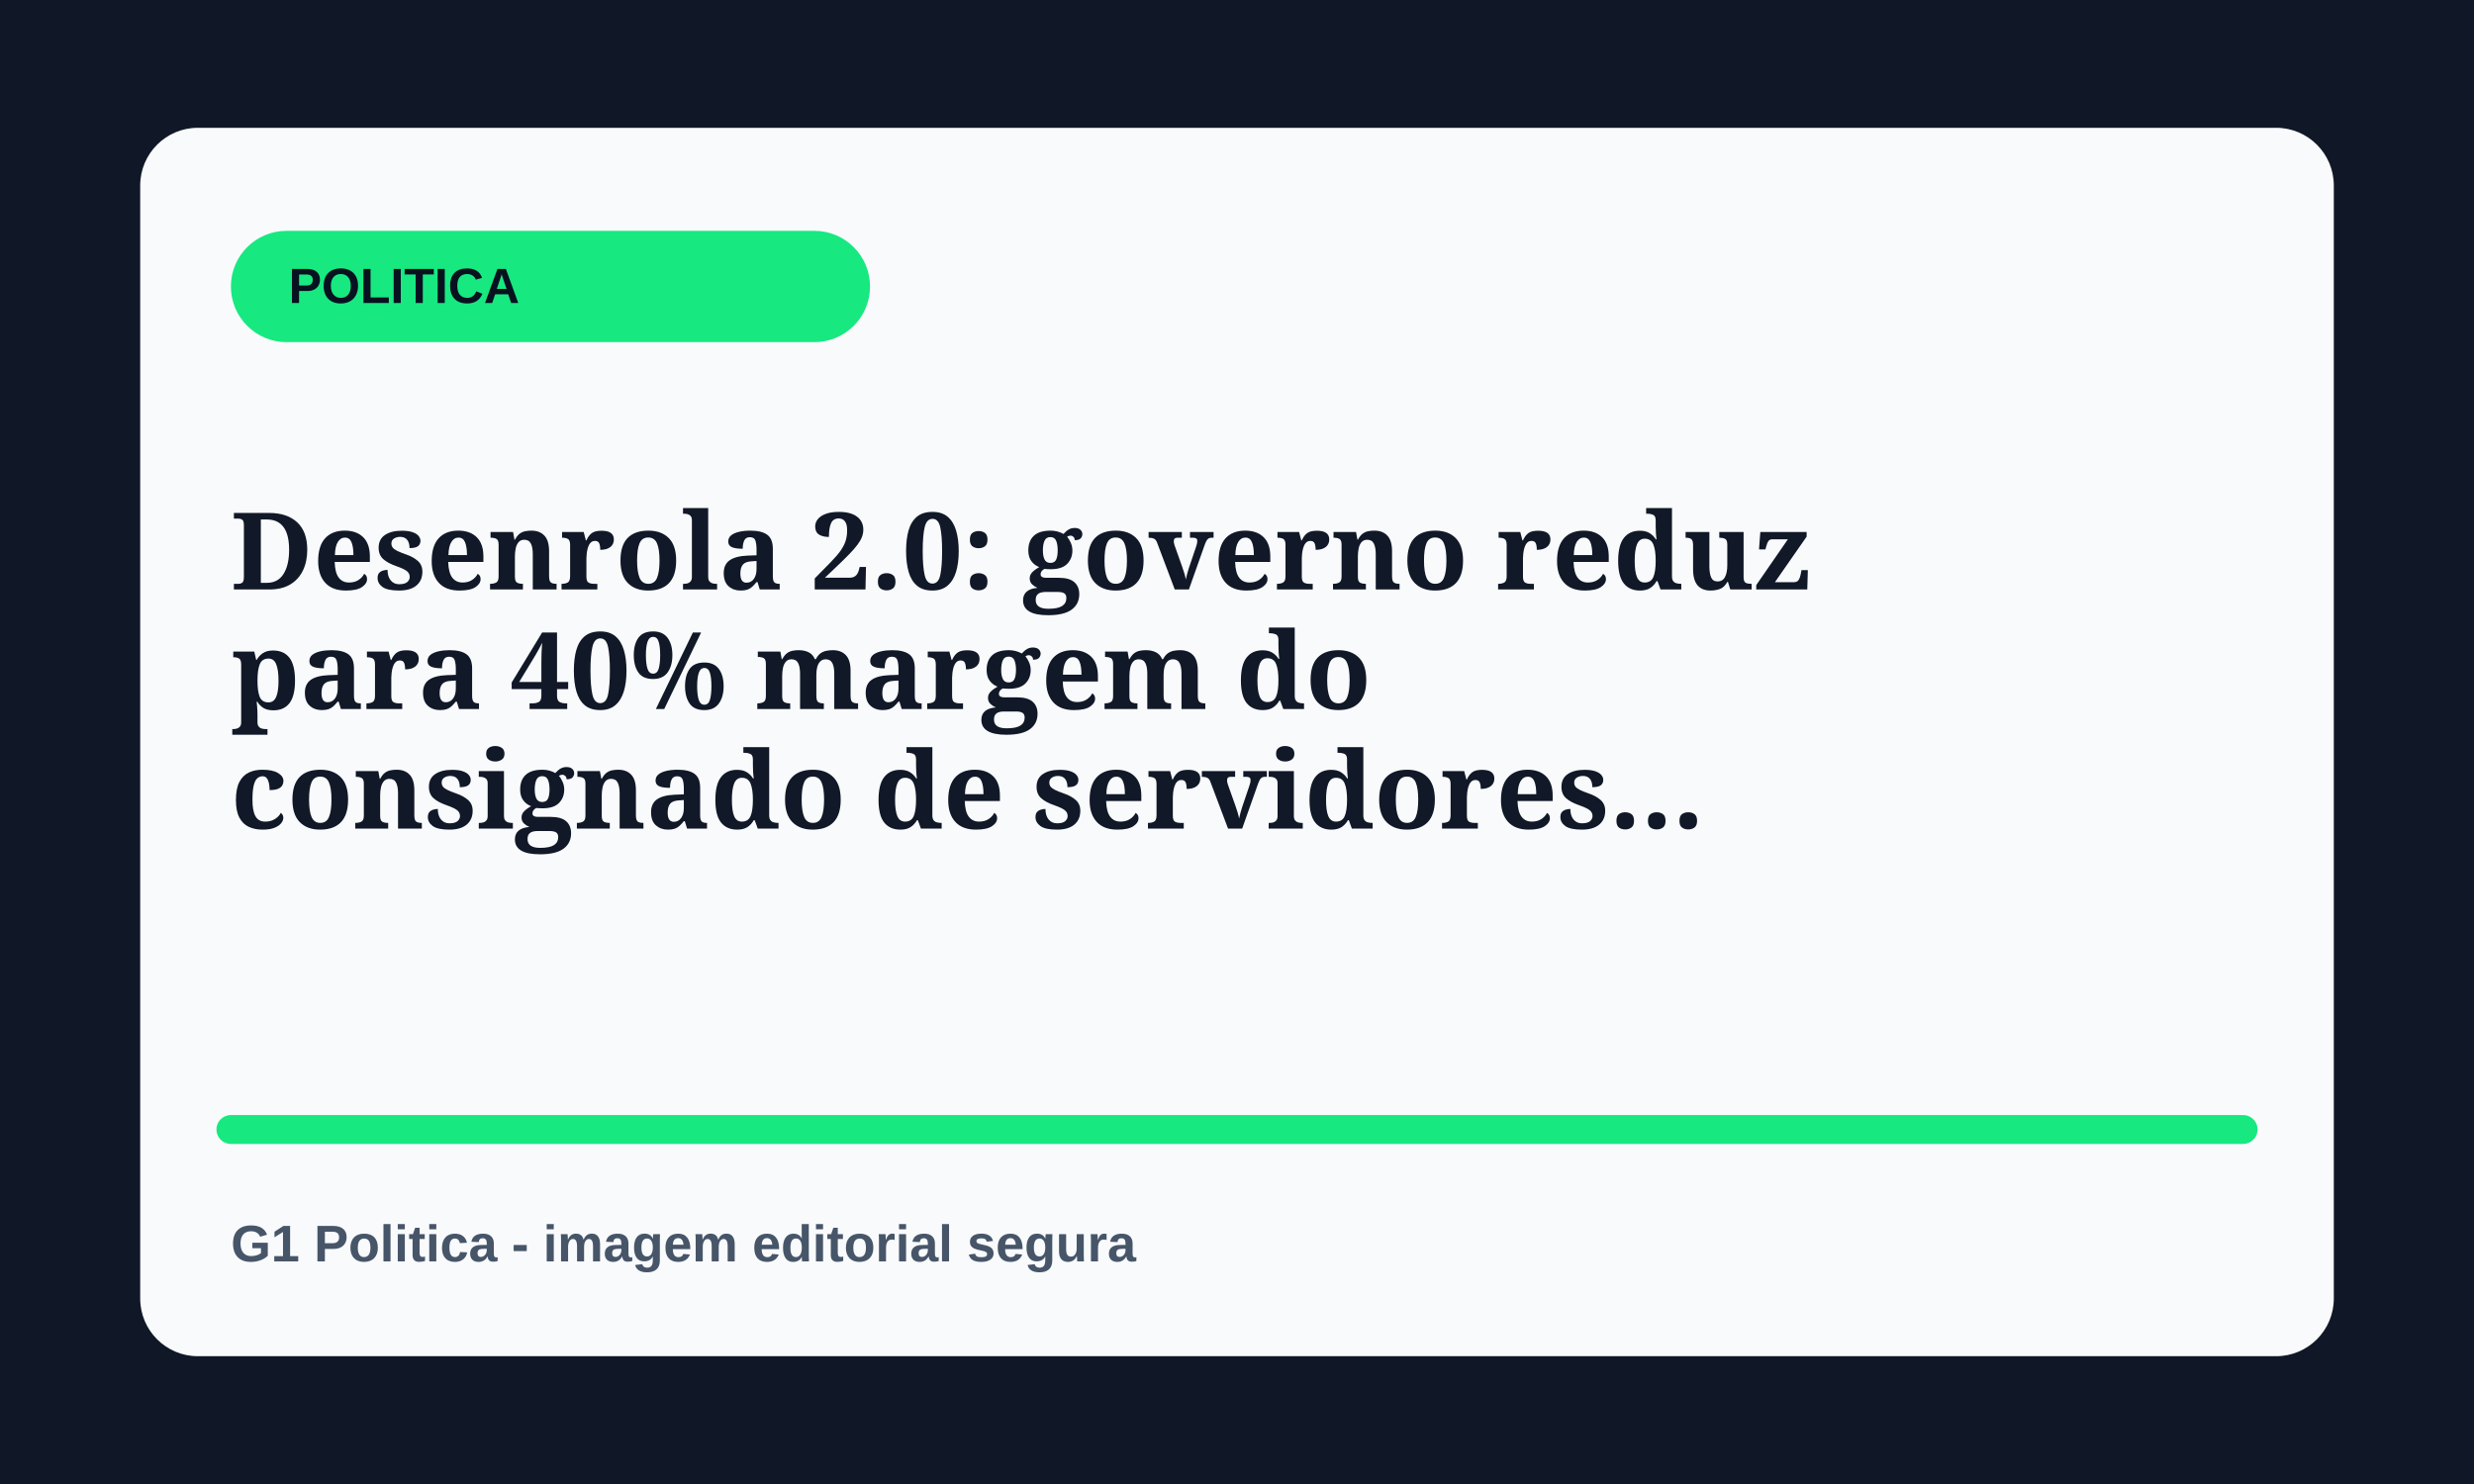
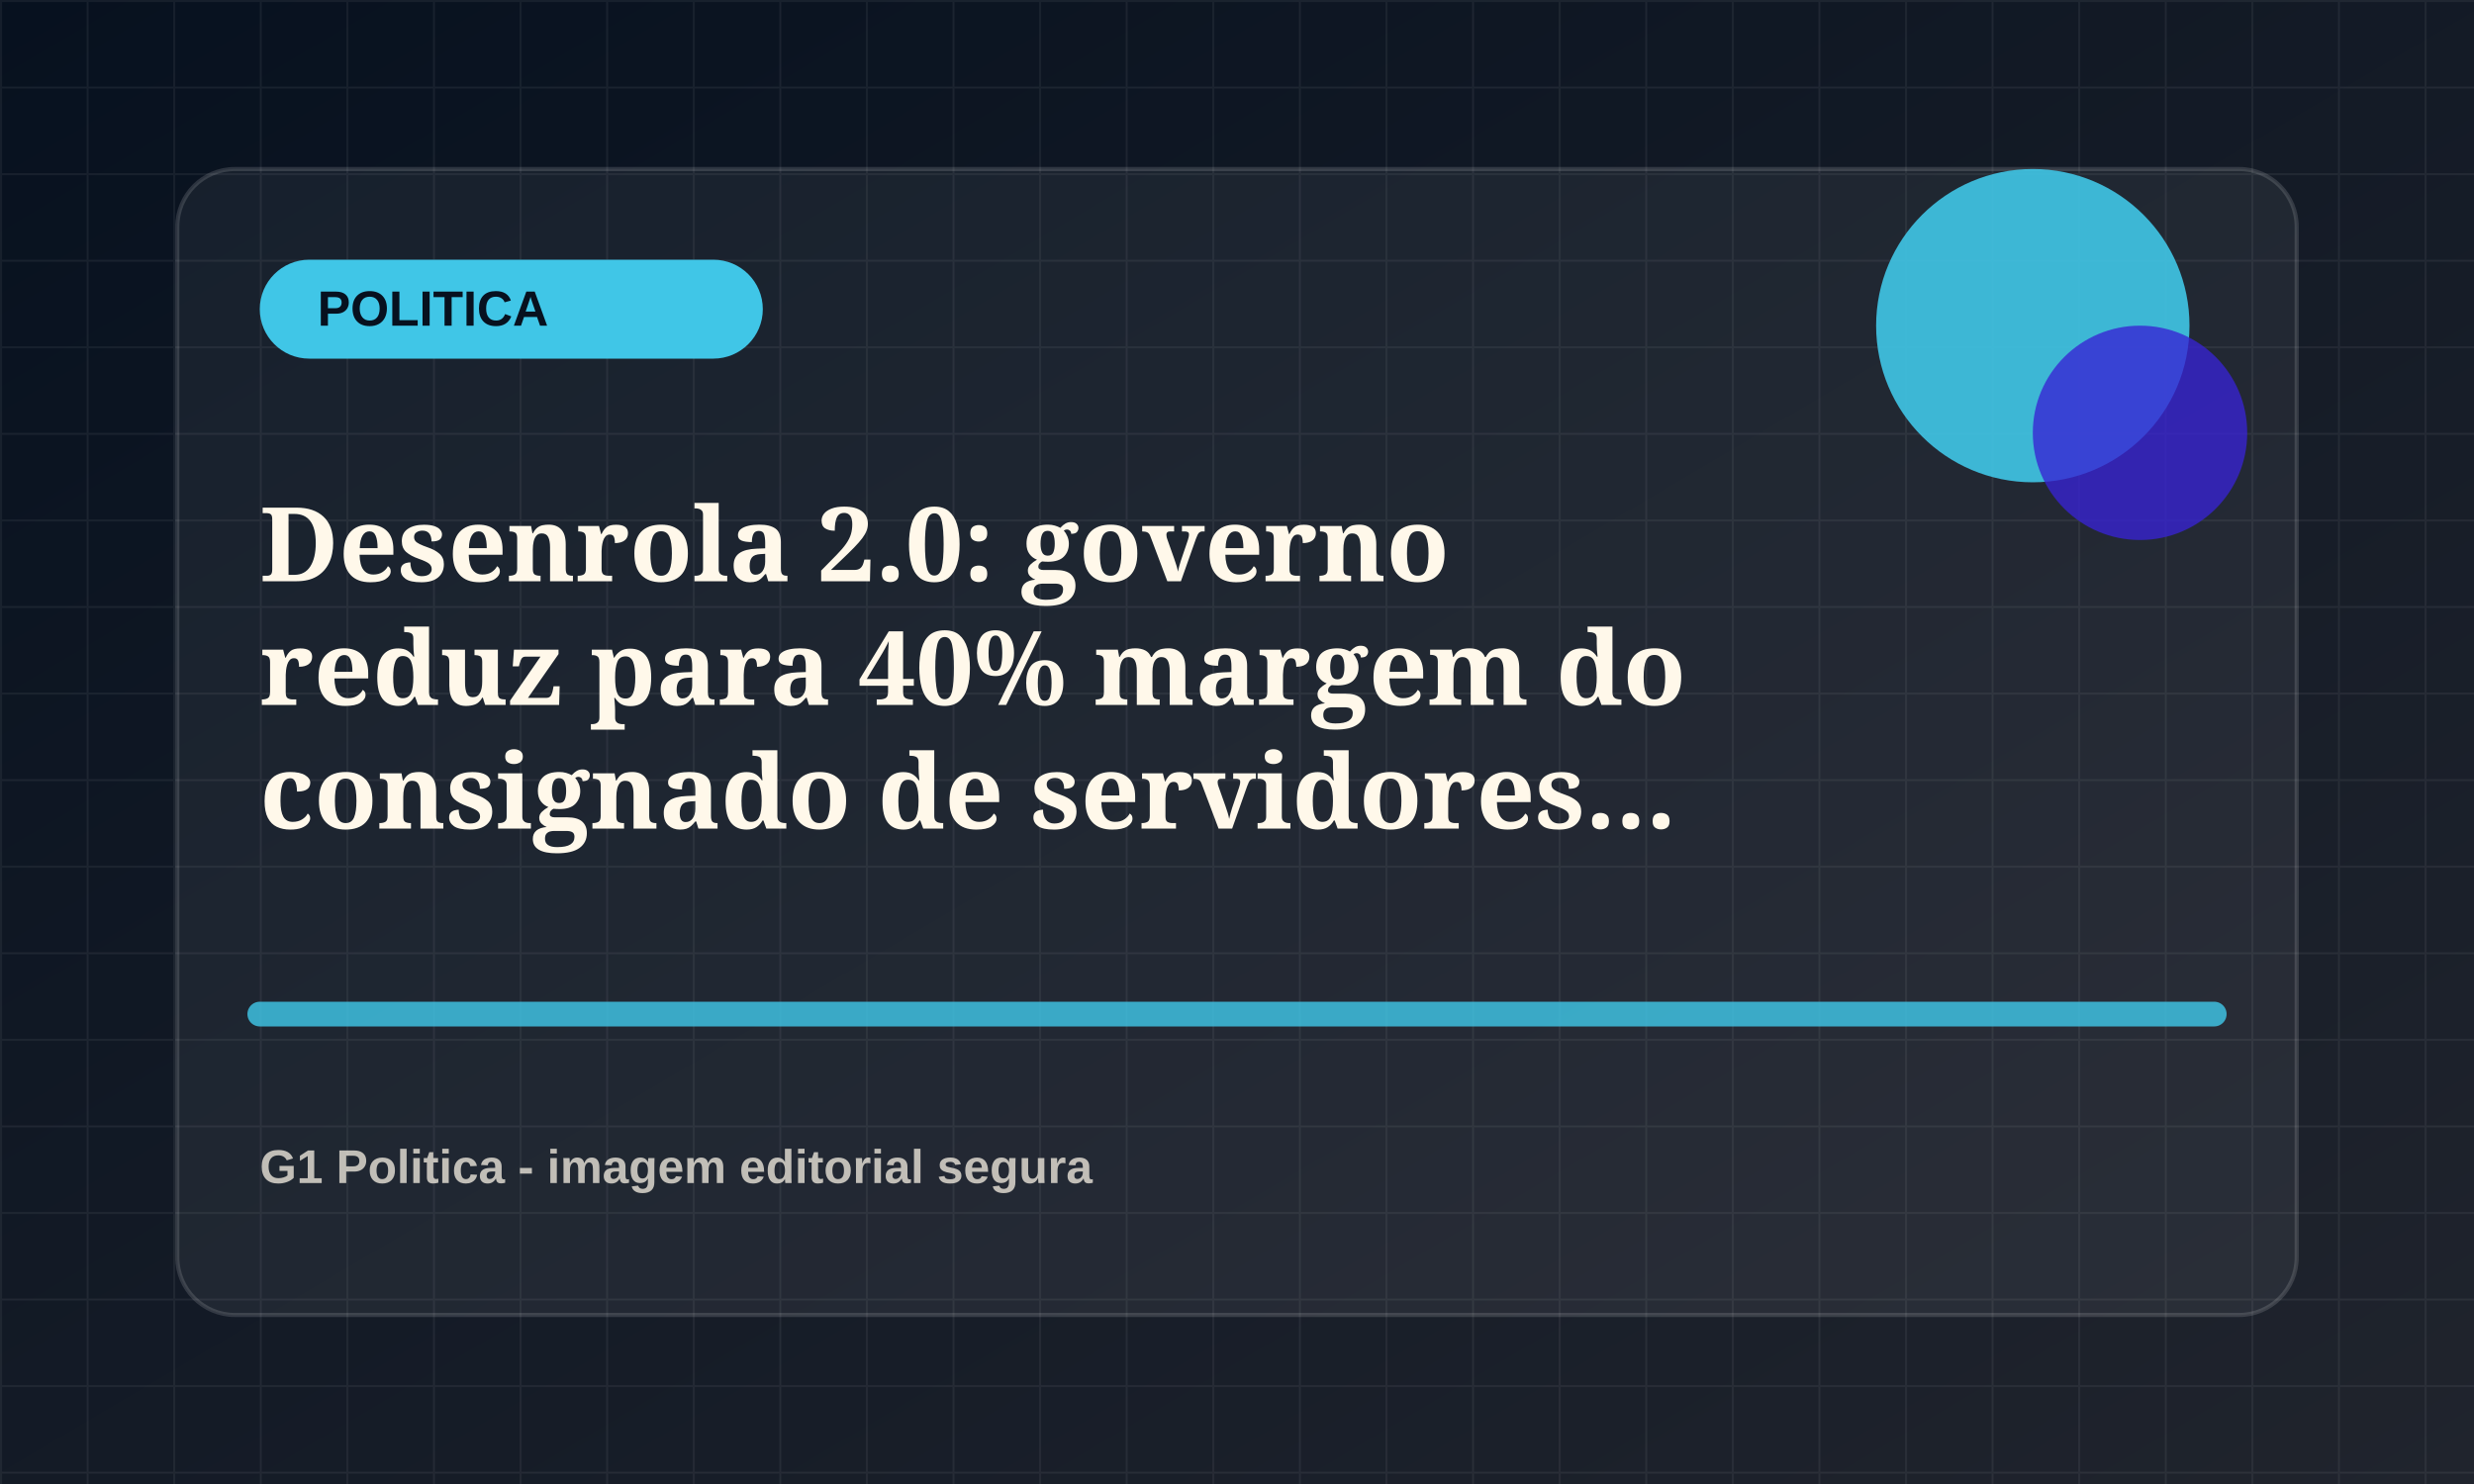
<svg xmlns="http://www.w3.org/2000/svg" viewBox="0 0 1200 720">
-   <rect width="1200" height="720" fill="#101827" />
-   <rect x="68" y="62" width="1064" height="596" rx="28" fill="#f8fafc" />
-   <rect x="112" y="112" width="310" height="54" rx="27" fill="hsl(150 82% 50%)" />
-   <text x="140" y="147" fill="#08111f" font-family="Arial, sans-serif" font-size="24" font-weight="800">POLITICA</text>
-   <text x="112" y="286" fill="#111827" font-family="Georgia, serif" font-size="52" font-weight="700">
-     <tspan x="112" dy="0">Desenrola 2.0: governo reduz</tspan>
-     <tspan x="112" dy="58">para 40% margem do</tspan>
-     <tspan x="112" dy="58">consignado de servidores...</tspan>
+   <defs>
+     <linearGradient id="bg" x1="0" x2="1" y1="0" y2="1">
+       <stop offset="0" stop-color="#07111f" />
+       <stop offset="1" stop-color="#20242d" />
+     </linearGradient>
+     <pattern id="grid" width="42" height="42" patternUnits="userSpaceOnUse">
+       <path d="M42 0H0v42" fill="none" stroke="rgba(255,255,255,.055)" stroke-width="2" />
+     </pattern>
+   </defs>
+   <rect width="1200" height="720" fill="url(#bg)" />
+   <rect width="1200" height="720" fill="url(#grid)" />
+   <rect x="86" y="82" width="1028" height="556" rx="28" fill="rgba(255,255,255,.055)" stroke="rgba(255,255,255,.14)" stroke-width="2" />
+   <rect x="126" y="126" width="244" height="48" rx="24" fill="hsl(192 78% 58%)" />
+   <text x="154" y="158" fill="#07111f" font-family="Arial, sans-serif" font-size="24" font-weight="800">POLITICA</text>
+   <circle cx="986" cy="158" r="76" fill="hsl(192 78% 58%)" opacity=".9" />
+   <circle cx="1038" cy="210" r="52" fill="hsl(247 72% 48%)" opacity=".78" />
+   <path d="M126 492h948" stroke="hsl(192 78% 58%)" stroke-width="12" stroke-linecap="round" opacity=".82" />
+   <text x="126" y="282" fill="#fff8ea" font-family="Georgia, serif" font-size="50" font-weight="700">
+     <tspan x="126" dy="0">Desenrola 2.0: governo</tspan>
+     <tspan x="126" dy="60">reduz para 40% margem do</tspan>
+     <tspan x="126" dy="60">consignado de servidores...</tspan>
  </text>
-   <path d="M112 548h976" stroke="hsl(150 82% 50%)" stroke-width="14" stroke-linecap="round" />
-   <text x="112" y="612" fill="#475569" font-family="Arial, sans-serif" font-size="25" font-weight="700">G1 Politica - imagem editorial segura</text>
+   <text x="126" y="574" fill="rgba(255,248,234,.72)" font-family="Arial, sans-serif" font-size="23" font-weight="700">G1 Politica - imagem editorial segura</text>
</svg>
